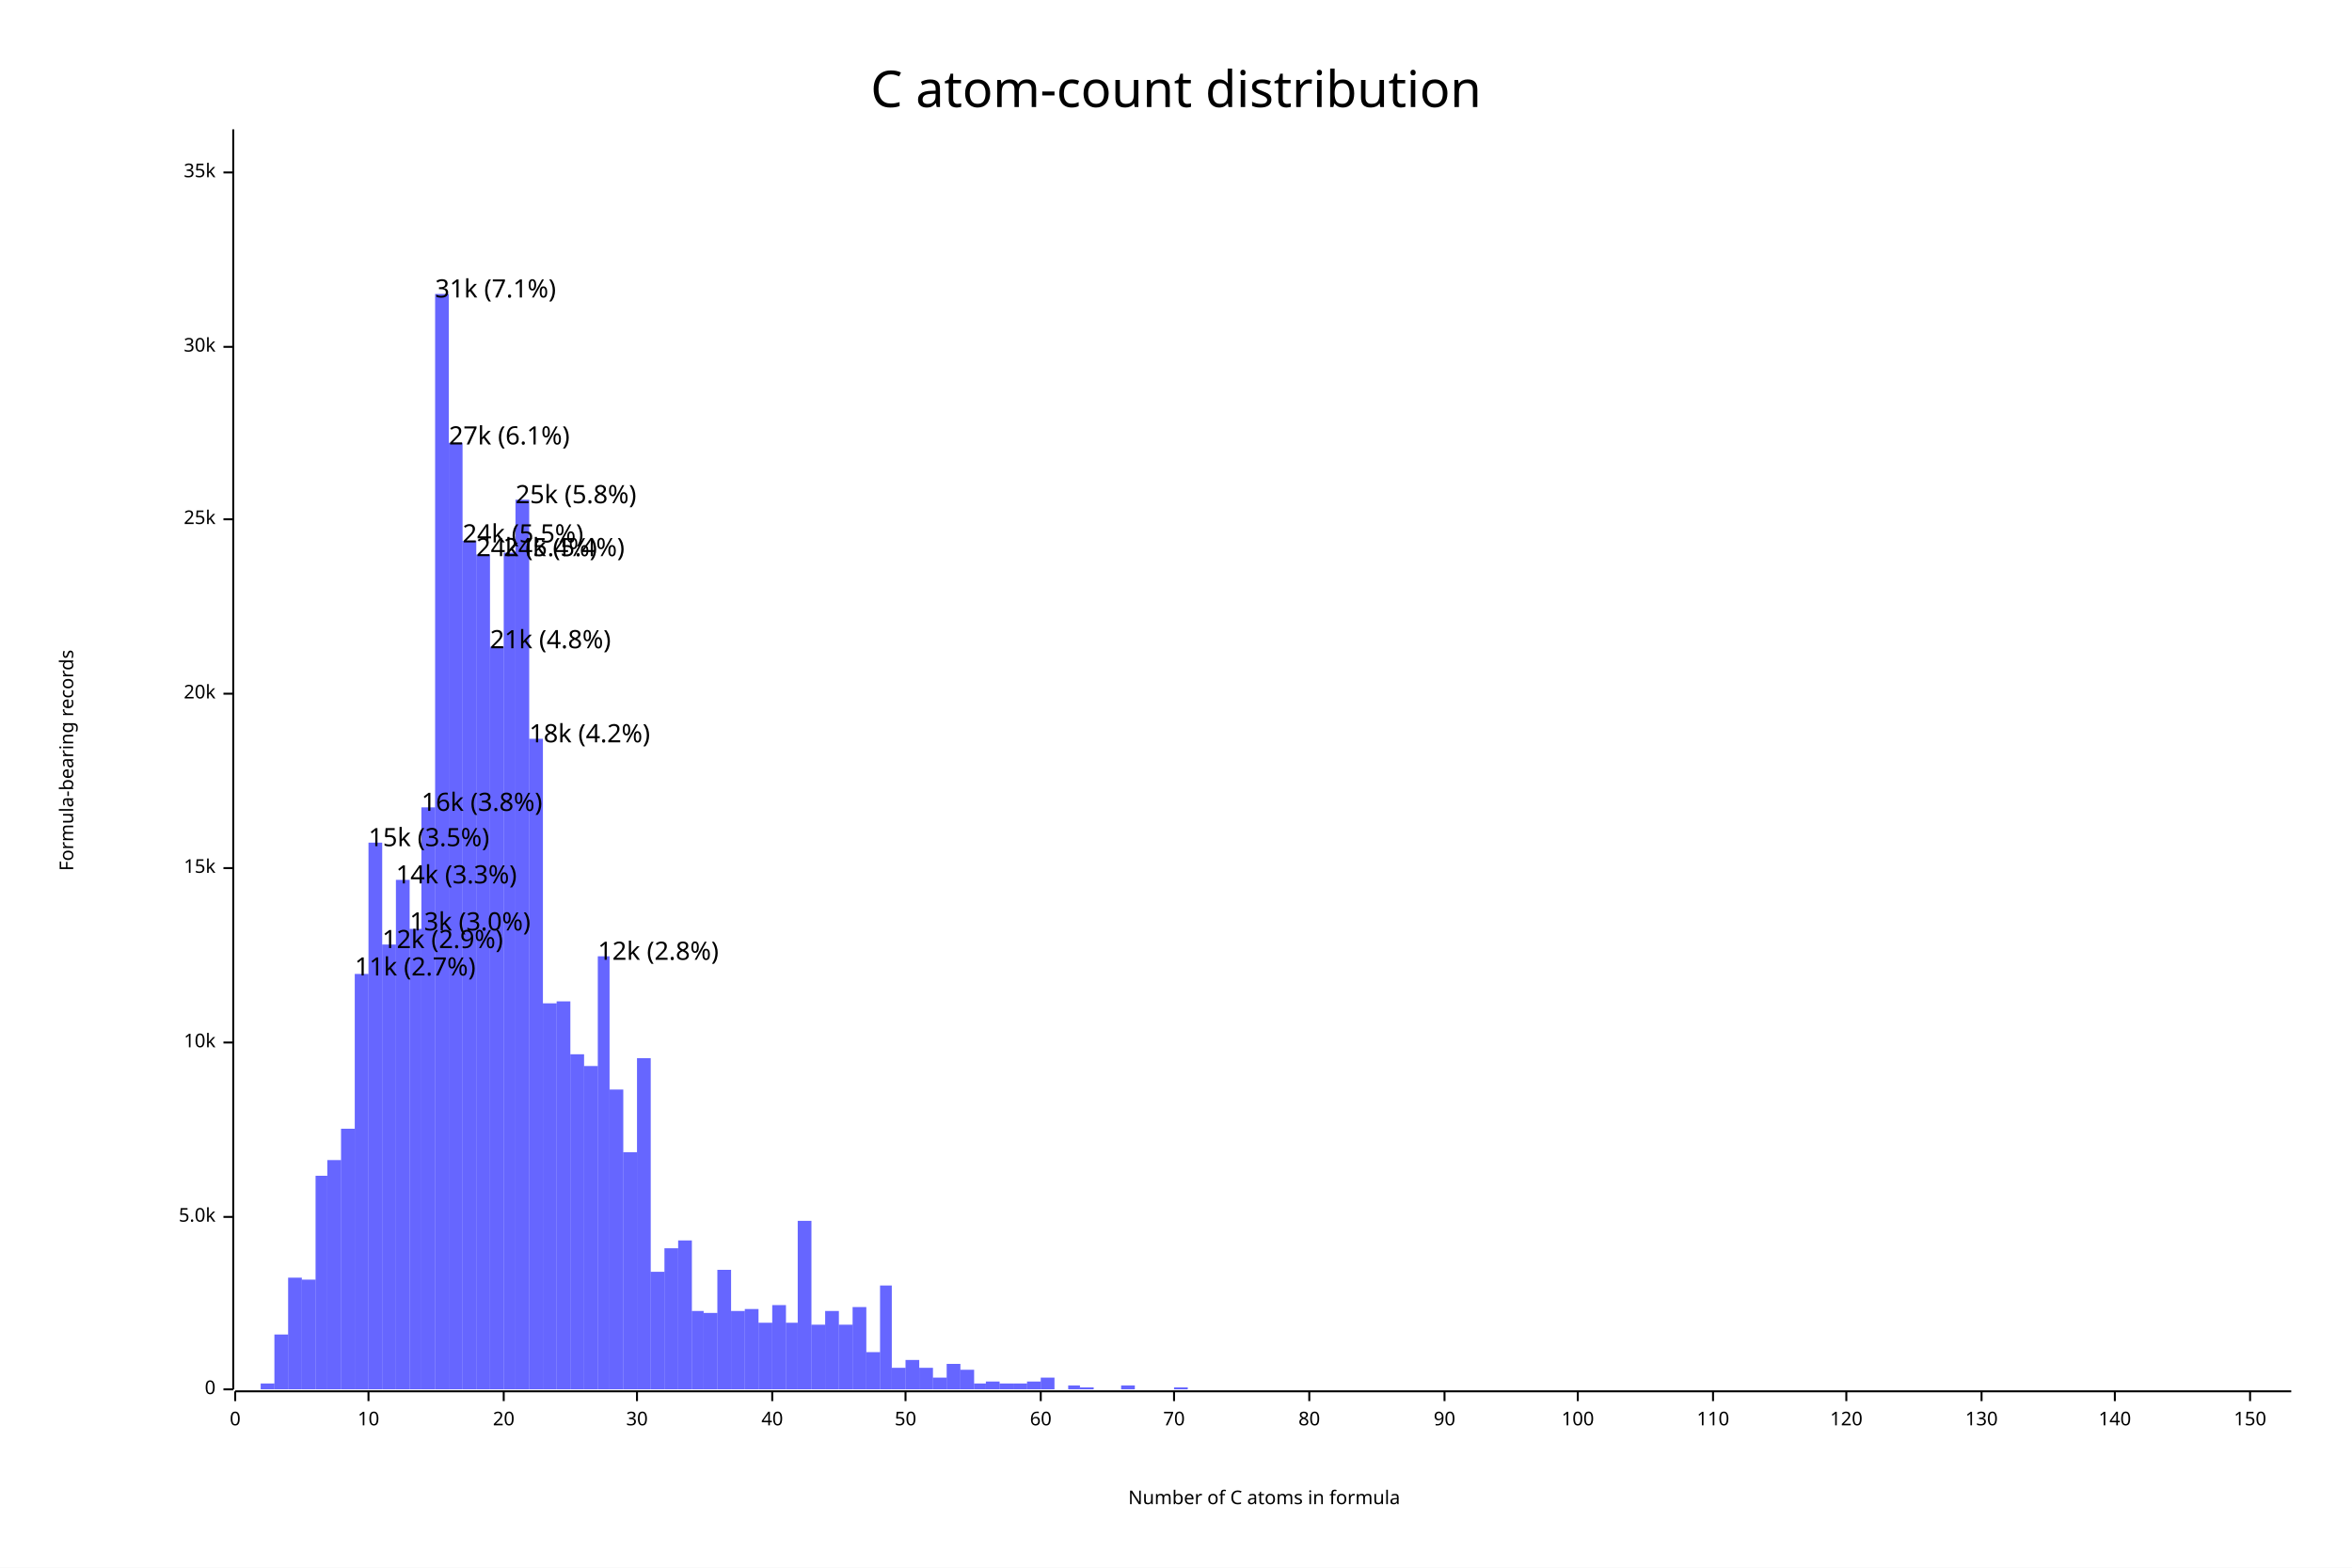
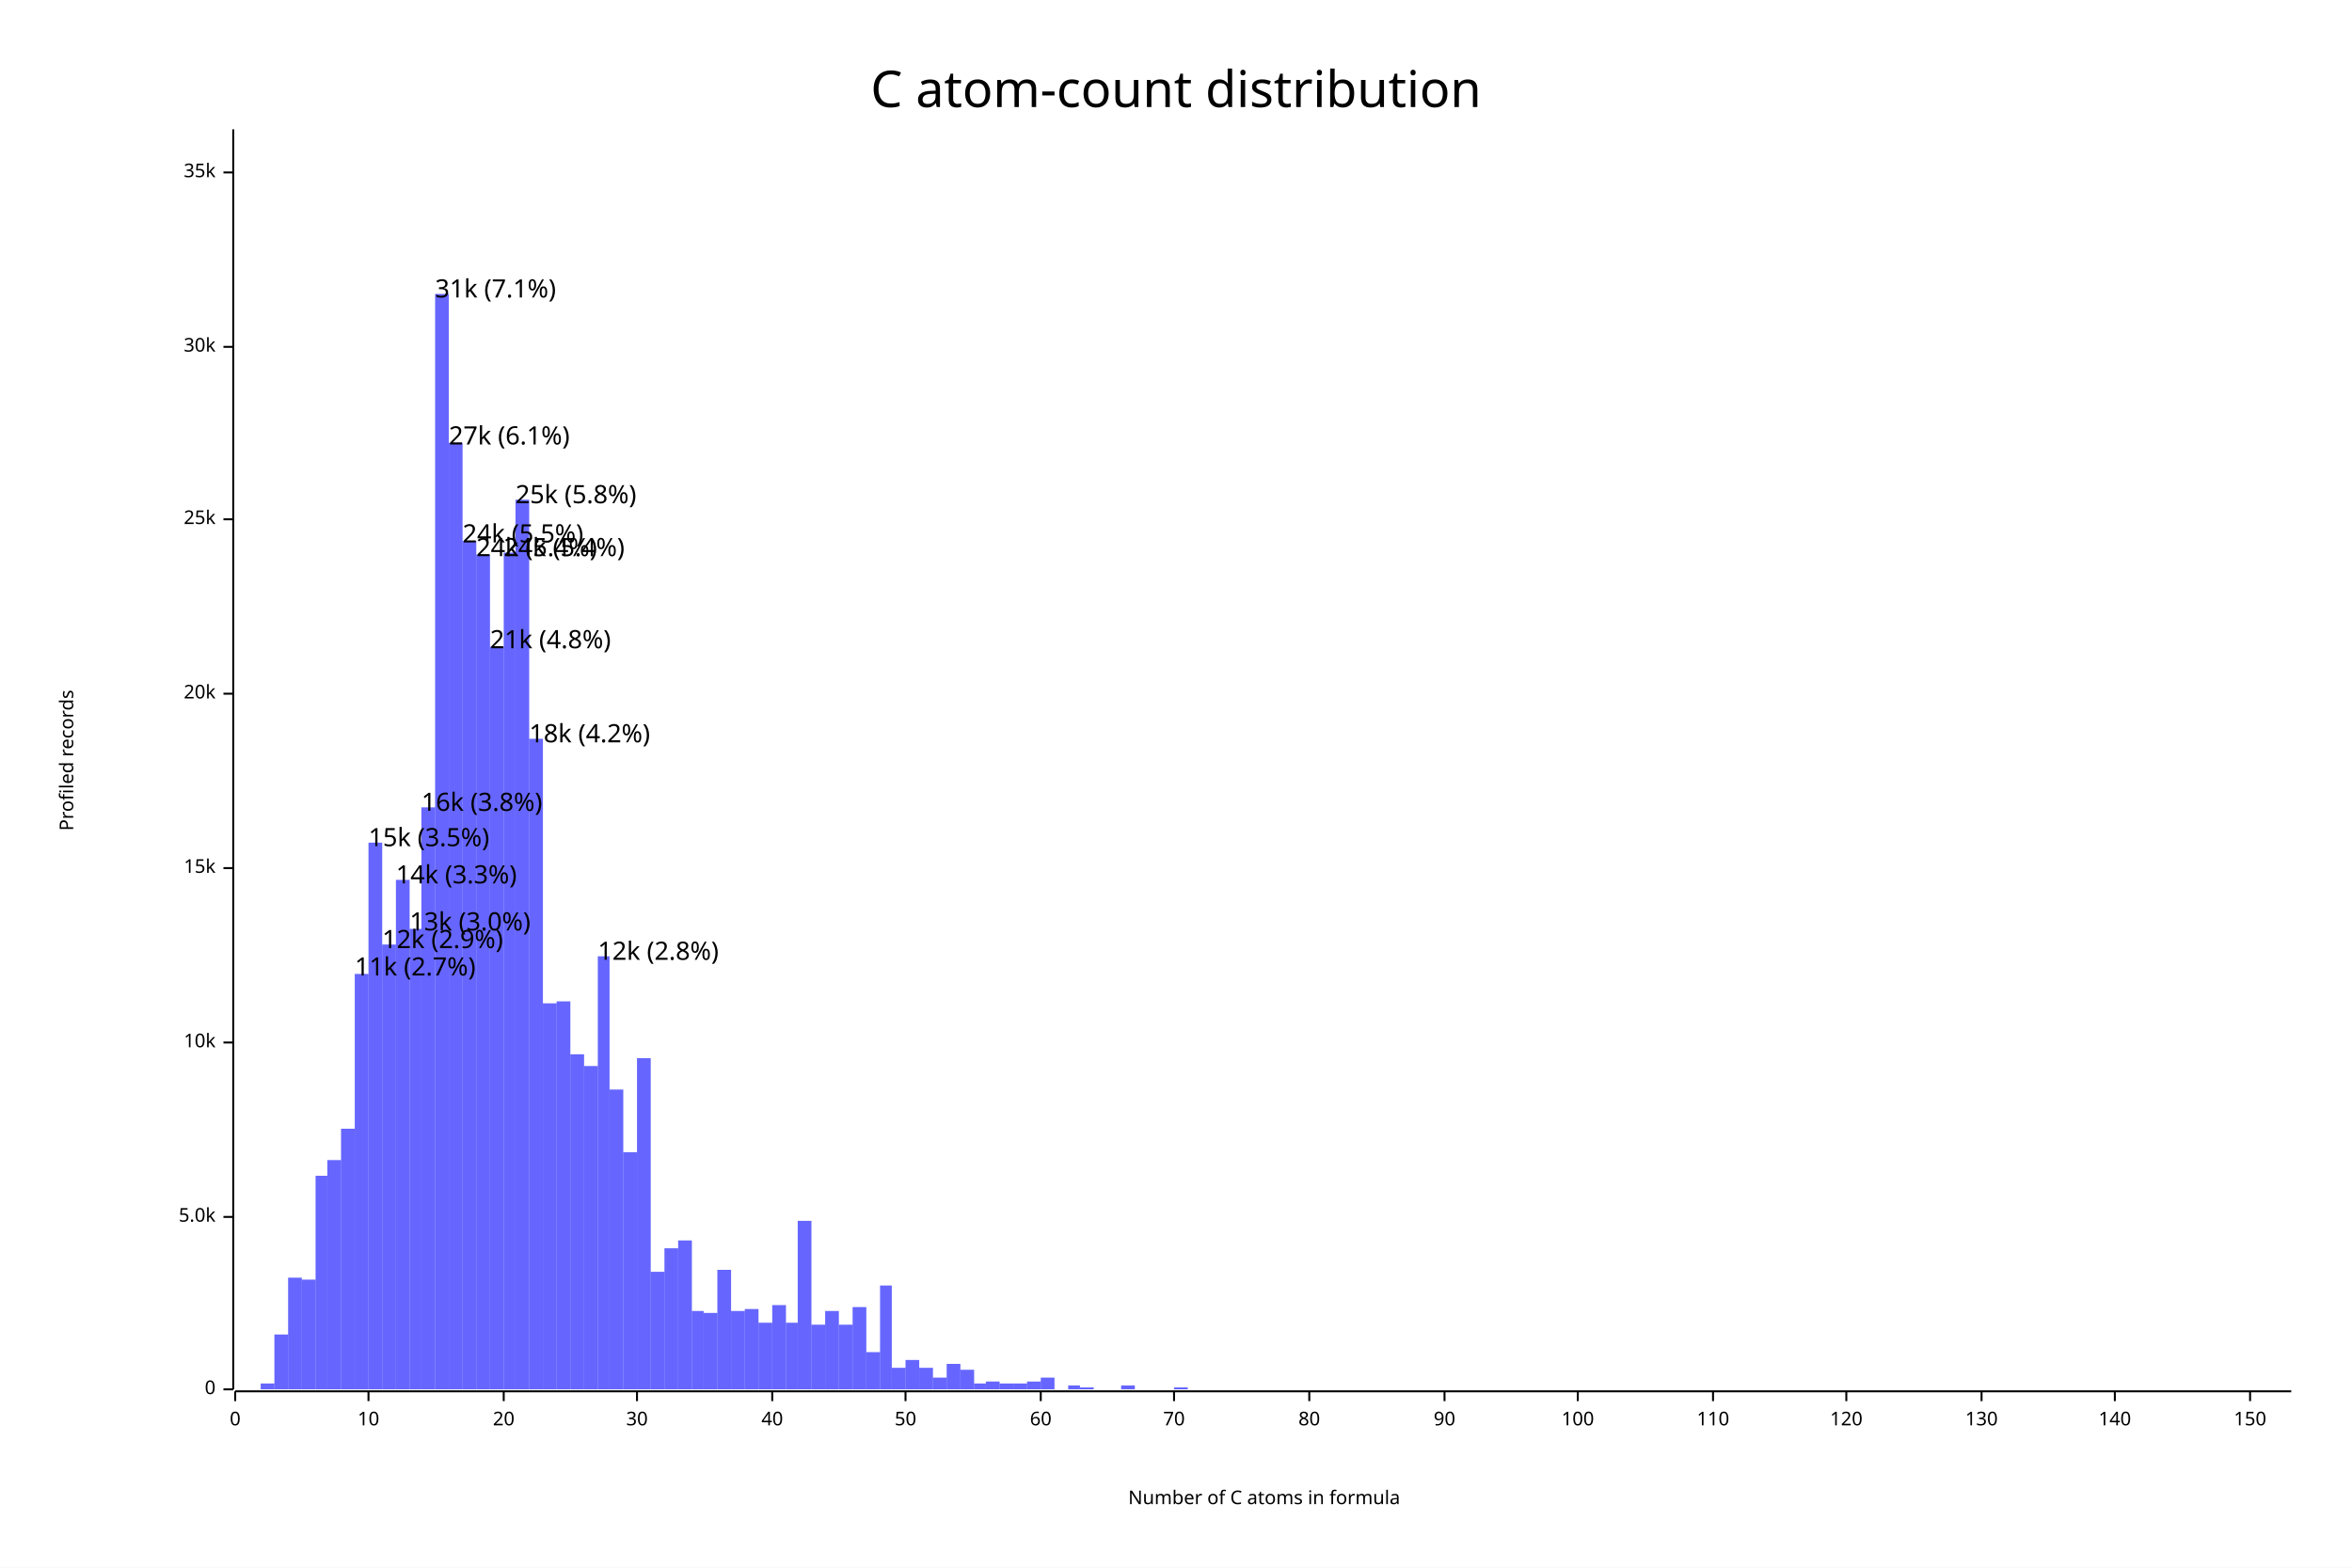
<svg xmlns="http://www.w3.org/2000/svg" width="1200" height="800" viewBox="0 0 1200 800">
  <rect x="0" y="0" width="1200" height="800" opacity="1" fill="#FFFFFF" stroke="none" />
  <text x="600" y="35" dy="0.76em" text-anchor="middle" font-family="sans-serif" font-size="25.806" opacity="1" fill="#000000">
C atom-count distribution
</text>
  <text x="30" y="388" dy="0.76em" text-anchor="middle" font-family="sans-serif" font-size="9.677" opacity="1" fill="#000000" transform="rotate(270, 30, 388)">
- Formula-bearing records
+ Profiled records
</text>
  <text x="645" y="770" dy="-0.5ex" text-anchor="middle" font-family="sans-serif" font-size="9.677" opacity="1" fill="#000000">
Number of C atoms in formula
</text>
  <polyline fill="none" opacity="1" stroke="#000000" stroke-width="1" points="119,66 119,709 " />
  <text x="110" y="709" dy="0.5ex" text-anchor="end" font-family="sans-serif" font-size="9.677" opacity="1" fill="#000000">
0
</text>
  <polyline fill="none" opacity="1" stroke="#000000" stroke-width="1" points="114,709 119,709 " />
  <text x="110" y="621" dy="0.5ex" text-anchor="end" font-family="sans-serif" font-size="9.677" opacity="1" fill="#000000">
5.0k
</text>
  <polyline fill="none" opacity="1" stroke="#000000" stroke-width="1" points="114,621 119,621 " />
  <text x="110" y="532" dy="0.5ex" text-anchor="end" font-family="sans-serif" font-size="9.677" opacity="1" fill="#000000">
10k
</text>
  <polyline fill="none" opacity="1" stroke="#000000" stroke-width="1" points="114,532 119,532 " />
  <text x="110" y="443" dy="0.5ex" text-anchor="end" font-family="sans-serif" font-size="9.677" opacity="1" fill="#000000">
15k
</text>
  <polyline fill="none" opacity="1" stroke="#000000" stroke-width="1" points="114,443 119,443 " />
  <text x="110" y="354" dy="0.5ex" text-anchor="end" font-family="sans-serif" font-size="9.677" opacity="1" fill="#000000">
20k
</text>
  <polyline fill="none" opacity="1" stroke="#000000" stroke-width="1" points="114,354 119,354 " />
  <text x="110" y="265" dy="0.5ex" text-anchor="end" font-family="sans-serif" font-size="9.677" opacity="1" fill="#000000">
25k
</text>
  <polyline fill="none" opacity="1" stroke="#000000" stroke-width="1" points="114,265 119,265 " />
  <text x="110" y="177" dy="0.5ex" text-anchor="end" font-family="sans-serif" font-size="9.677" opacity="1" fill="#000000">
30k
</text>
  <polyline fill="none" opacity="1" stroke="#000000" stroke-width="1" points="114,177 119,177 " />
  <text x="110" y="88" dy="0.5ex" text-anchor="end" font-family="sans-serif" font-size="9.677" opacity="1" fill="#000000">
35k
</text>
  <polyline fill="none" opacity="1" stroke="#000000" stroke-width="1" points="114,88 119,88 " />
  <polyline fill="none" opacity="1" stroke="#000000" stroke-width="1" points="120,710 1169,710 " />
  <text x="120" y="720" dy="0.76em" text-anchor="middle" font-family="sans-serif" font-size="9.677" opacity="1" fill="#000000">
0
</text>
  <polyline fill="none" opacity="1" stroke="#000000" stroke-width="1" points="120,710 120,715 " />
  <text x="188" y="720" dy="0.76em" text-anchor="middle" font-family="sans-serif" font-size="9.677" opacity="1" fill="#000000">
10
</text>
  <polyline fill="none" opacity="1" stroke="#000000" stroke-width="1" points="188,710 188,715 " />
  <text x="257" y="720" dy="0.76em" text-anchor="middle" font-family="sans-serif" font-size="9.677" opacity="1" fill="#000000">
20
</text>
  <polyline fill="none" opacity="1" stroke="#000000" stroke-width="1" points="257,710 257,715 " />
  <text x="325" y="720" dy="0.76em" text-anchor="middle" font-family="sans-serif" font-size="9.677" opacity="1" fill="#000000">
30
</text>
  <polyline fill="none" opacity="1" stroke="#000000" stroke-width="1" points="325,710 325,715 " />
  <text x="394" y="720" dy="0.76em" text-anchor="middle" font-family="sans-serif" font-size="9.677" opacity="1" fill="#000000">
40
</text>
  <polyline fill="none" opacity="1" stroke="#000000" stroke-width="1" points="394,710 394,715 " />
  <text x="462" y="720" dy="0.76em" text-anchor="middle" font-family="sans-serif" font-size="9.677" opacity="1" fill="#000000">
50
</text>
  <polyline fill="none" opacity="1" stroke="#000000" stroke-width="1" points="462,710 462,715 " />
  <text x="531" y="720" dy="0.76em" text-anchor="middle" font-family="sans-serif" font-size="9.677" opacity="1" fill="#000000">
60
</text>
  <polyline fill="none" opacity="1" stroke="#000000" stroke-width="1" points="531,710 531,715 " />
  <text x="599" y="720" dy="0.76em" text-anchor="middle" font-family="sans-serif" font-size="9.677" opacity="1" fill="#000000">
70
</text>
  <polyline fill="none" opacity="1" stroke="#000000" stroke-width="1" points="599,710 599,715 " />
  <text x="668" y="720" dy="0.76em" text-anchor="middle" font-family="sans-serif" font-size="9.677" opacity="1" fill="#000000">
80
</text>
  <polyline fill="none" opacity="1" stroke="#000000" stroke-width="1" points="668,710 668,715 " />
  <text x="737" y="720" dy="0.76em" text-anchor="middle" font-family="sans-serif" font-size="9.677" opacity="1" fill="#000000">
90
</text>
  <polyline fill="none" opacity="1" stroke="#000000" stroke-width="1" points="737,710 737,715 " />
  <text x="805" y="720" dy="0.76em" text-anchor="middle" font-family="sans-serif" font-size="9.677" opacity="1" fill="#000000">
100
</text>
  <polyline fill="none" opacity="1" stroke="#000000" stroke-width="1" points="805,710 805,715 " />
  <text x="874" y="720" dy="0.76em" text-anchor="middle" font-family="sans-serif" font-size="9.677" opacity="1" fill="#000000">
110
</text>
  <polyline fill="none" opacity="1" stroke="#000000" stroke-width="1" points="874,710 874,715 " />
  <text x="942" y="720" dy="0.76em" text-anchor="middle" font-family="sans-serif" font-size="9.677" opacity="1" fill="#000000">
120
</text>
  <polyline fill="none" opacity="1" stroke="#000000" stroke-width="1" points="942,710 942,715 " />
  <text x="1011" y="720" dy="0.76em" text-anchor="middle" font-family="sans-serif" font-size="9.677" opacity="1" fill="#000000">
130
</text>
  <polyline fill="none" opacity="1" stroke="#000000" stroke-width="1" points="1011,710 1011,715 " />
  <text x="1079" y="720" dy="0.76em" text-anchor="middle" font-family="sans-serif" font-size="9.677" opacity="1" fill="#000000">
140
</text>
  <polyline fill="none" opacity="1" stroke="#000000" stroke-width="1" points="1079,710 1079,715 " />
  <text x="1148" y="720" dy="0.76em" text-anchor="middle" font-family="sans-serif" font-size="9.677" opacity="1" fill="#000000">
150
</text>
  <polyline fill="none" opacity="1" stroke="#000000" stroke-width="1" points="1148,710 1148,715 " />
  <rect x="120" y="709" width="6" height="0" opacity="0.6" fill="#0000FF" stroke="none" />
  <rect x="126" y="709" width="7" height="0" opacity="0.6" fill="#0000FF" stroke="none" />
  <rect x="133" y="706" width="7" height="3" opacity="0.6" fill="#0000FF" stroke="none" />
  <rect x="140" y="681" width="7" height="28" opacity="0.6" fill="#0000FF" stroke="none" />
  <rect x="147" y="652" width="7" height="57" opacity="0.6" fill="#0000FF" stroke="none" />
  <rect x="154" y="653" width="7" height="56" opacity="0.6" fill="#0000FF" stroke="none" />
  <rect x="161" y="600" width="6" height="109" opacity="0.6" fill="#0000FF" stroke="none" />
  <rect x="167" y="592" width="7" height="117" opacity="0.6" fill="#0000FF" stroke="none" />
  <rect x="174" y="576" width="7" height="133" opacity="0.6" fill="#0000FF" stroke="none" />
  <rect x="181" y="497" width="7" height="212" opacity="0.6" fill="#0000FF" stroke="none" />
  <rect x="188" y="430" width="7" height="279" opacity="0.6" fill="#0000FF" stroke="none" />
  <rect x="195" y="482" width="7" height="227" opacity="0.6" fill="#0000FF" stroke="none" />
  <rect x="202" y="449" width="7" height="260" opacity="0.6" fill="#0000FF" stroke="none" />
  <rect x="209" y="474" width="6" height="235" opacity="0.6" fill="#0000FF" stroke="none" />
  <rect x="215" y="412" width="7" height="297" opacity="0.6" fill="#0000FF" stroke="none" />
  <rect x="222" y="150" width="7" height="559" opacity="0.6" fill="#0000FF" stroke="none" />
  <rect x="229" y="226" width="7" height="483" opacity="0.6" fill="#0000FF" stroke="none" />
  <rect x="236" y="276" width="7" height="433" opacity="0.6" fill="#0000FF" stroke="none" />
  <rect x="243" y="283" width="7" height="426" opacity="0.6" fill="#0000FF" stroke="none" />
  <rect x="250" y="330" width="7" height="379" opacity="0.6" fill="#0000FF" stroke="none" />
  <rect x="257" y="282" width="6" height="427" opacity="0.6" fill="#0000FF" stroke="none" />
  <rect x="263" y="255" width="7" height="454" opacity="0.6" fill="#0000FF" stroke="none" />
  <rect x="270" y="377" width="7" height="332" opacity="0.6" fill="#0000FF" stroke="none" />
  <rect x="277" y="512" width="7" height="197" opacity="0.6" fill="#0000FF" stroke="none" />
  <rect x="284" y="511" width="7" height="198" opacity="0.6" fill="#0000FF" stroke="none" />
  <rect x="291" y="538" width="7" height="171" opacity="0.6" fill="#0000FF" stroke="none" />
  <rect x="298" y="544" width="7" height="165" opacity="0.6" fill="#0000FF" stroke="none" />
  <rect x="305" y="488" width="6" height="221" opacity="0.6" fill="#0000FF" stroke="none" />
  <rect x="311" y="556" width="7" height="153" opacity="0.6" fill="#0000FF" stroke="none" />
  <rect x="318" y="588" width="7" height="121" opacity="0.6" fill="#0000FF" stroke="none" />
  <rect x="325" y="540" width="7" height="169" opacity="0.6" fill="#0000FF" stroke="none" />
  <rect x="332" y="649" width="7" height="60" opacity="0.6" fill="#0000FF" stroke="none" />
  <rect x="339" y="637" width="7" height="72" opacity="0.6" fill="#0000FF" stroke="none" />
  <rect x="346" y="633" width="7" height="76" opacity="0.6" fill="#0000FF" stroke="none" />
  <rect x="353" y="669" width="6" height="40" opacity="0.6" fill="#0000FF" stroke="none" />
  <rect x="359" y="670" width="7" height="39" opacity="0.6" fill="#0000FF" stroke="none" />
  <rect x="366" y="648" width="7" height="61" opacity="0.6" fill="#0000FF" stroke="none" />
  <rect x="373" y="669" width="7" height="40" opacity="0.6" fill="#0000FF" stroke="none" />
  <rect x="380" y="668" width="7" height="41" opacity="0.6" fill="#0000FF" stroke="none" />
  <rect x="387" y="675" width="7" height="34" opacity="0.6" fill="#0000FF" stroke="none" />
  <rect x="394" y="666" width="7" height="43" opacity="0.6" fill="#0000FF" stroke="none" />
  <rect x="401" y="675" width="6" height="34" opacity="0.6" fill="#0000FF" stroke="none" />
  <rect x="407" y="623" width="7" height="86" opacity="0.6" fill="#0000FF" stroke="none" />
  <rect x="414" y="676" width="7" height="33" opacity="0.6" fill="#0000FF" stroke="none" />
  <rect x="421" y="669" width="7" height="40" opacity="0.6" fill="#0000FF" stroke="none" />
  <rect x="428" y="676" width="7" height="33" opacity="0.6" fill="#0000FF" stroke="none" />
  <rect x="435" y="667" width="7" height="42" opacity="0.6" fill="#0000FF" stroke="none" />
  <rect x="442" y="690" width="7" height="19" opacity="0.6" fill="#0000FF" stroke="none" />
  <rect x="449" y="656" width="6" height="53" opacity="0.6" fill="#0000FF" stroke="none" />
  <rect x="455" y="698" width="7" height="11" opacity="0.6" fill="#0000FF" stroke="none" />
  <rect x="462" y="694" width="7" height="15" opacity="0.6" fill="#0000FF" stroke="none" />
  <rect x="469" y="698" width="7" height="11" opacity="0.6" fill="#0000FF" stroke="none" />
  <rect x="476" y="703" width="7" height="6" opacity="0.6" fill="#0000FF" stroke="none" />
  <rect x="483" y="696" width="7" height="13" opacity="0.6" fill="#0000FF" stroke="none" />
  <rect x="490" y="699" width="7" height="10" opacity="0.6" fill="#0000FF" stroke="none" />
  <rect x="497" y="706" width="6" height="3" opacity="0.6" fill="#0000FF" stroke="none" />
  <rect x="503" y="705" width="7" height="4" opacity="0.6" fill="#0000FF" stroke="none" />
  <rect x="510" y="706" width="7" height="3" opacity="0.6" fill="#0000FF" stroke="none" />
  <rect x="517" y="706" width="7" height="3" opacity="0.6" fill="#0000FF" stroke="none" />
  <rect x="524" y="705" width="7" height="4" opacity="0.6" fill="#0000FF" stroke="none" />
  <rect x="531" y="703" width="7" height="6" opacity="0.6" fill="#0000FF" stroke="none" />
  <rect x="538" y="709" width="7" height="0" opacity="0.6" fill="#0000FF" stroke="none" />
  <rect x="545" y="707" width="6" height="2" opacity="0.6" fill="#0000FF" stroke="none" />
  <rect x="551" y="708" width="7" height="1" opacity="0.6" fill="#0000FF" stroke="none" />
  <rect x="558" y="709" width="7" height="0" opacity="0.6" fill="#0000FF" stroke="none" />
  <rect x="565" y="709" width="7" height="0" opacity="0.6" fill="#0000FF" stroke="none" />
  <rect x="572" y="707" width="7" height="2" opacity="0.6" fill="#0000FF" stroke="none" />
  <rect x="579" y="709" width="7" height="0" opacity="0.6" fill="#0000FF" stroke="none" />
  <rect x="586" y="709" width="7" height="0" opacity="0.6" fill="#0000FF" stroke="none" />
  <rect x="593" y="709" width="6" height="0" opacity="0.6" fill="#0000FF" stroke="none" />
  <rect x="599" y="708" width="7" height="1" opacity="0.6" fill="#0000FF" stroke="none" />
  <rect x="606" y="709" width="7" height="0" opacity="0.6" fill="#0000FF" stroke="none" />
  <rect x="613" y="709" width="7" height="0" opacity="0.6" fill="#0000FF" stroke="none" />
  <rect x="620" y="709" width="7" height="0" opacity="0.6" fill="#0000FF" stroke="none" />
  <rect x="627" y="709" width="7" height="0" opacity="0.6" fill="#0000FF" stroke="none" />
  <rect x="634" y="709" width="7" height="0" opacity="0.6" fill="#0000FF" stroke="none" />
  <rect x="641" y="709" width="6" height="0" opacity="0.6" fill="#0000FF" stroke="none" />
  <rect x="647" y="709" width="7" height="0" opacity="0.6" fill="#0000FF" stroke="none" />
  <rect x="654" y="709" width="7" height="0" opacity="0.6" fill="#0000FF" stroke="none" />
  <rect x="661" y="709" width="7" height="0" opacity="0.6" fill="#0000FF" stroke="none" />
  <rect x="668" y="709" width="7" height="0" opacity="0.6" fill="#0000FF" stroke="none" />
  <rect x="675" y="709" width="7" height="0" opacity="0.6" fill="#0000FF" stroke="none" />
  <rect x="682" y="709" width="7" height="0" opacity="0.6" fill="#0000FF" stroke="none" />
  <rect x="689" y="709" width="6" height="0" opacity="0.6" fill="#0000FF" stroke="none" />
  <rect x="695" y="709" width="7" height="0" opacity="0.6" fill="#0000FF" stroke="none" />
  <rect x="709" y="709" width="7" height="0" opacity="0.6" fill="#0000FF" stroke="none" />
  <rect x="716" y="709" width="7" height="0" opacity="0.6" fill="#0000FF" stroke="none" />
  <rect x="723" y="709" width="7" height="0" opacity="0.6" fill="#0000FF" stroke="none" />
  <rect x="730" y="709" width="7" height="0" opacity="0.6" fill="#0000FF" stroke="none" />
  <rect x="737" y="709" width="6" height="0" opacity="0.6" fill="#0000FF" stroke="none" />
  <rect x="743" y="709" width="7" height="0" opacity="0.6" fill="#0000FF" stroke="none" />
  <rect x="750" y="709" width="7" height="0" opacity="0.6" fill="#0000FF" stroke="none" />
  <rect x="757" y="709" width="7" height="0" opacity="0.6" fill="#0000FF" stroke="none" />
  <rect x="778" y="709" width="7" height="0" opacity="0.6" fill="#0000FF" stroke="none" />
  <rect x="791" y="709" width="7" height="0" opacity="0.6" fill="#0000FF" stroke="none" />
  <rect x="798" y="709" width="7" height="0" opacity="0.6" fill="#0000FF" stroke="none" />
  <rect x="874" y="709" width="7" height="0" opacity="0.6" fill="#0000FF" stroke="none" />
  <rect x="901" y="709" width="7" height="0" opacity="0.6" fill="#0000FF" stroke="none" />
  <rect x="1004" y="709" width="7" height="0" opacity="0.6" fill="#0000FF" stroke="none" />
  <rect x="1162" y="709" width="7" height="0" opacity="0.6" fill="#0000FF" stroke="none" />
  <text x="181" y="488" dy="0.76em" text-anchor="start" font-family="sans-serif" font-size="12.903" opacity="1" fill="#000000">
11k (2.7%)
</text>
  <text x="188" y="422" dy="0.76em" text-anchor="start" font-family="sans-serif" font-size="12.903" opacity="1" fill="#000000">
15k (3.5%)
</text>
  <text x="195" y="474" dy="0.76em" text-anchor="start" font-family="sans-serif" font-size="12.903" opacity="1" fill="#000000">
12k (2.9%)
</text>
  <text x="202" y="441" dy="0.76em" text-anchor="start" font-family="sans-serif" font-size="12.903" opacity="1" fill="#000000">
14k (3.3%)
</text>
  <text x="209" y="465" dy="0.76em" text-anchor="start" font-family="sans-serif" font-size="12.903" opacity="1" fill="#000000">
13k (3.0%)
</text>
  <text x="215" y="404" dy="0.76em" text-anchor="start" font-family="sans-serif" font-size="12.903" opacity="1" fill="#000000">
16k (3.8%)
</text>
  <text x="222" y="142" dy="0.76em" text-anchor="start" font-family="sans-serif" font-size="12.903" opacity="1" fill="#000000">
31k (7.1%)
</text>
  <text x="229" y="217" dy="0.76em" text-anchor="start" font-family="sans-serif" font-size="12.903" opacity="1" fill="#000000">
27k (6.1%)
</text>
  <text x="236" y="267" dy="0.76em" text-anchor="start" font-family="sans-serif" font-size="12.903" opacity="1" fill="#000000">
24k (5.5%)
</text>
  <text x="243" y="274" dy="0.76em" text-anchor="start" font-family="sans-serif" font-size="12.903" opacity="1" fill="#000000">
24k (5.4%)
</text>
  <text x="250" y="321" dy="0.76em" text-anchor="start" font-family="sans-serif" font-size="12.903" opacity="1" fill="#000000">
21k (4.8%)
</text>
  <text x="257" y="274" dy="0.76em" text-anchor="start" font-family="sans-serif" font-size="12.903" opacity="1" fill="#000000">
24k (5.4%)
</text>
  <text x="263" y="247" dy="0.76em" text-anchor="start" font-family="sans-serif" font-size="12.903" opacity="1" fill="#000000">
25k (5.8%)
</text>
  <text x="270" y="369" dy="0.76em" text-anchor="start" font-family="sans-serif" font-size="12.903" opacity="1" fill="#000000">
18k (4.2%)
</text>
  <text x="305" y="480" dy="0.76em" text-anchor="start" font-family="sans-serif" font-size="12.903" opacity="1" fill="#000000">
12k (2.8%)
</text>
</svg>
